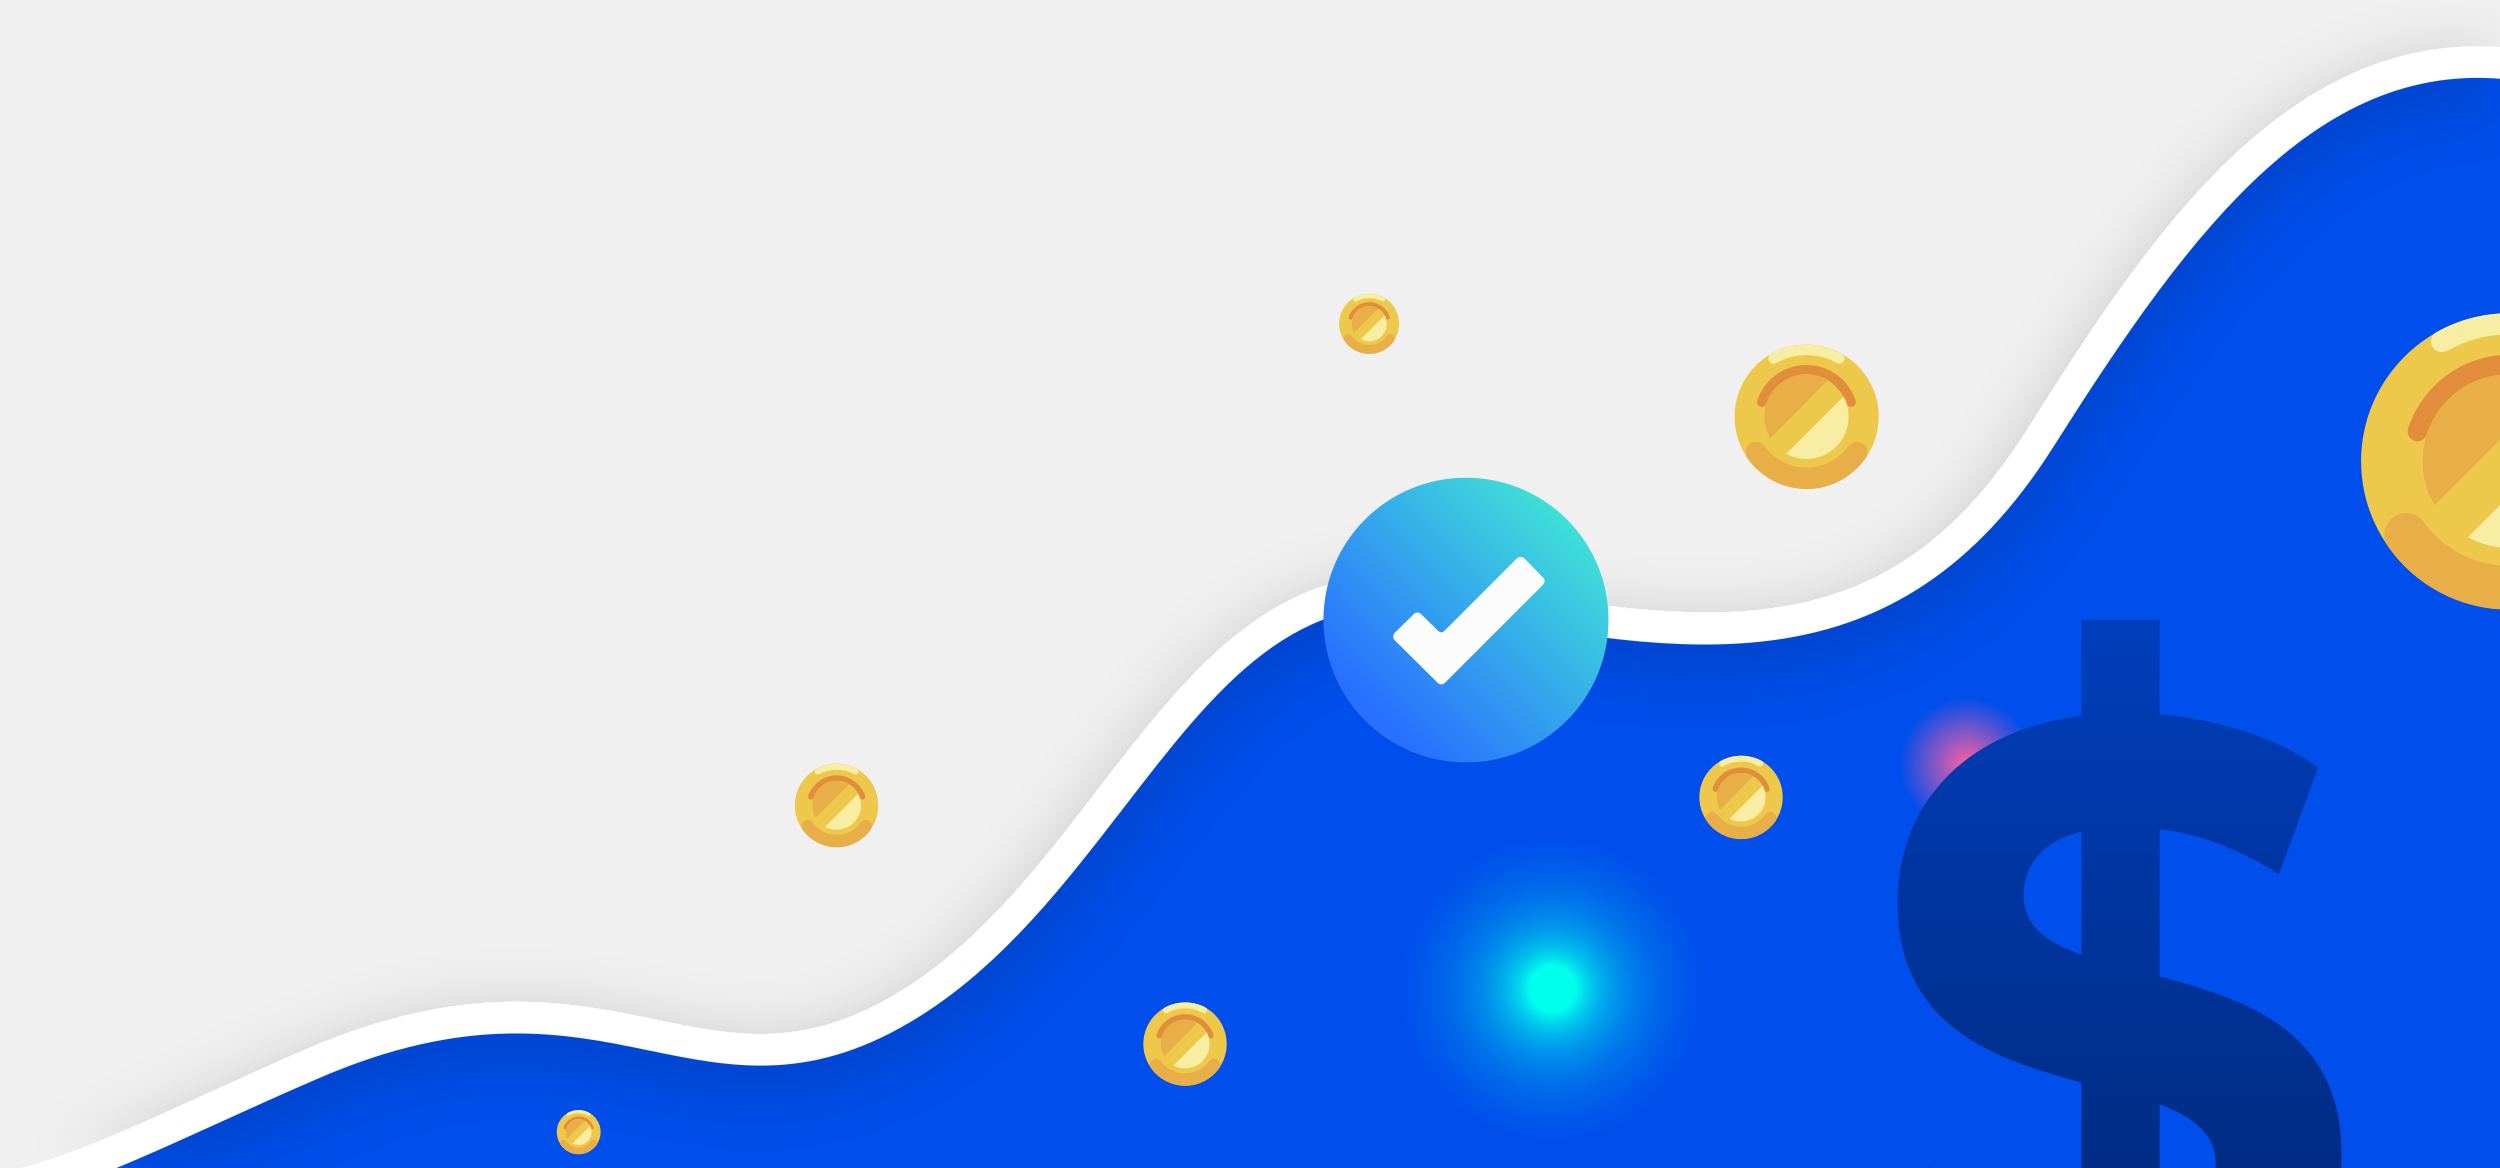
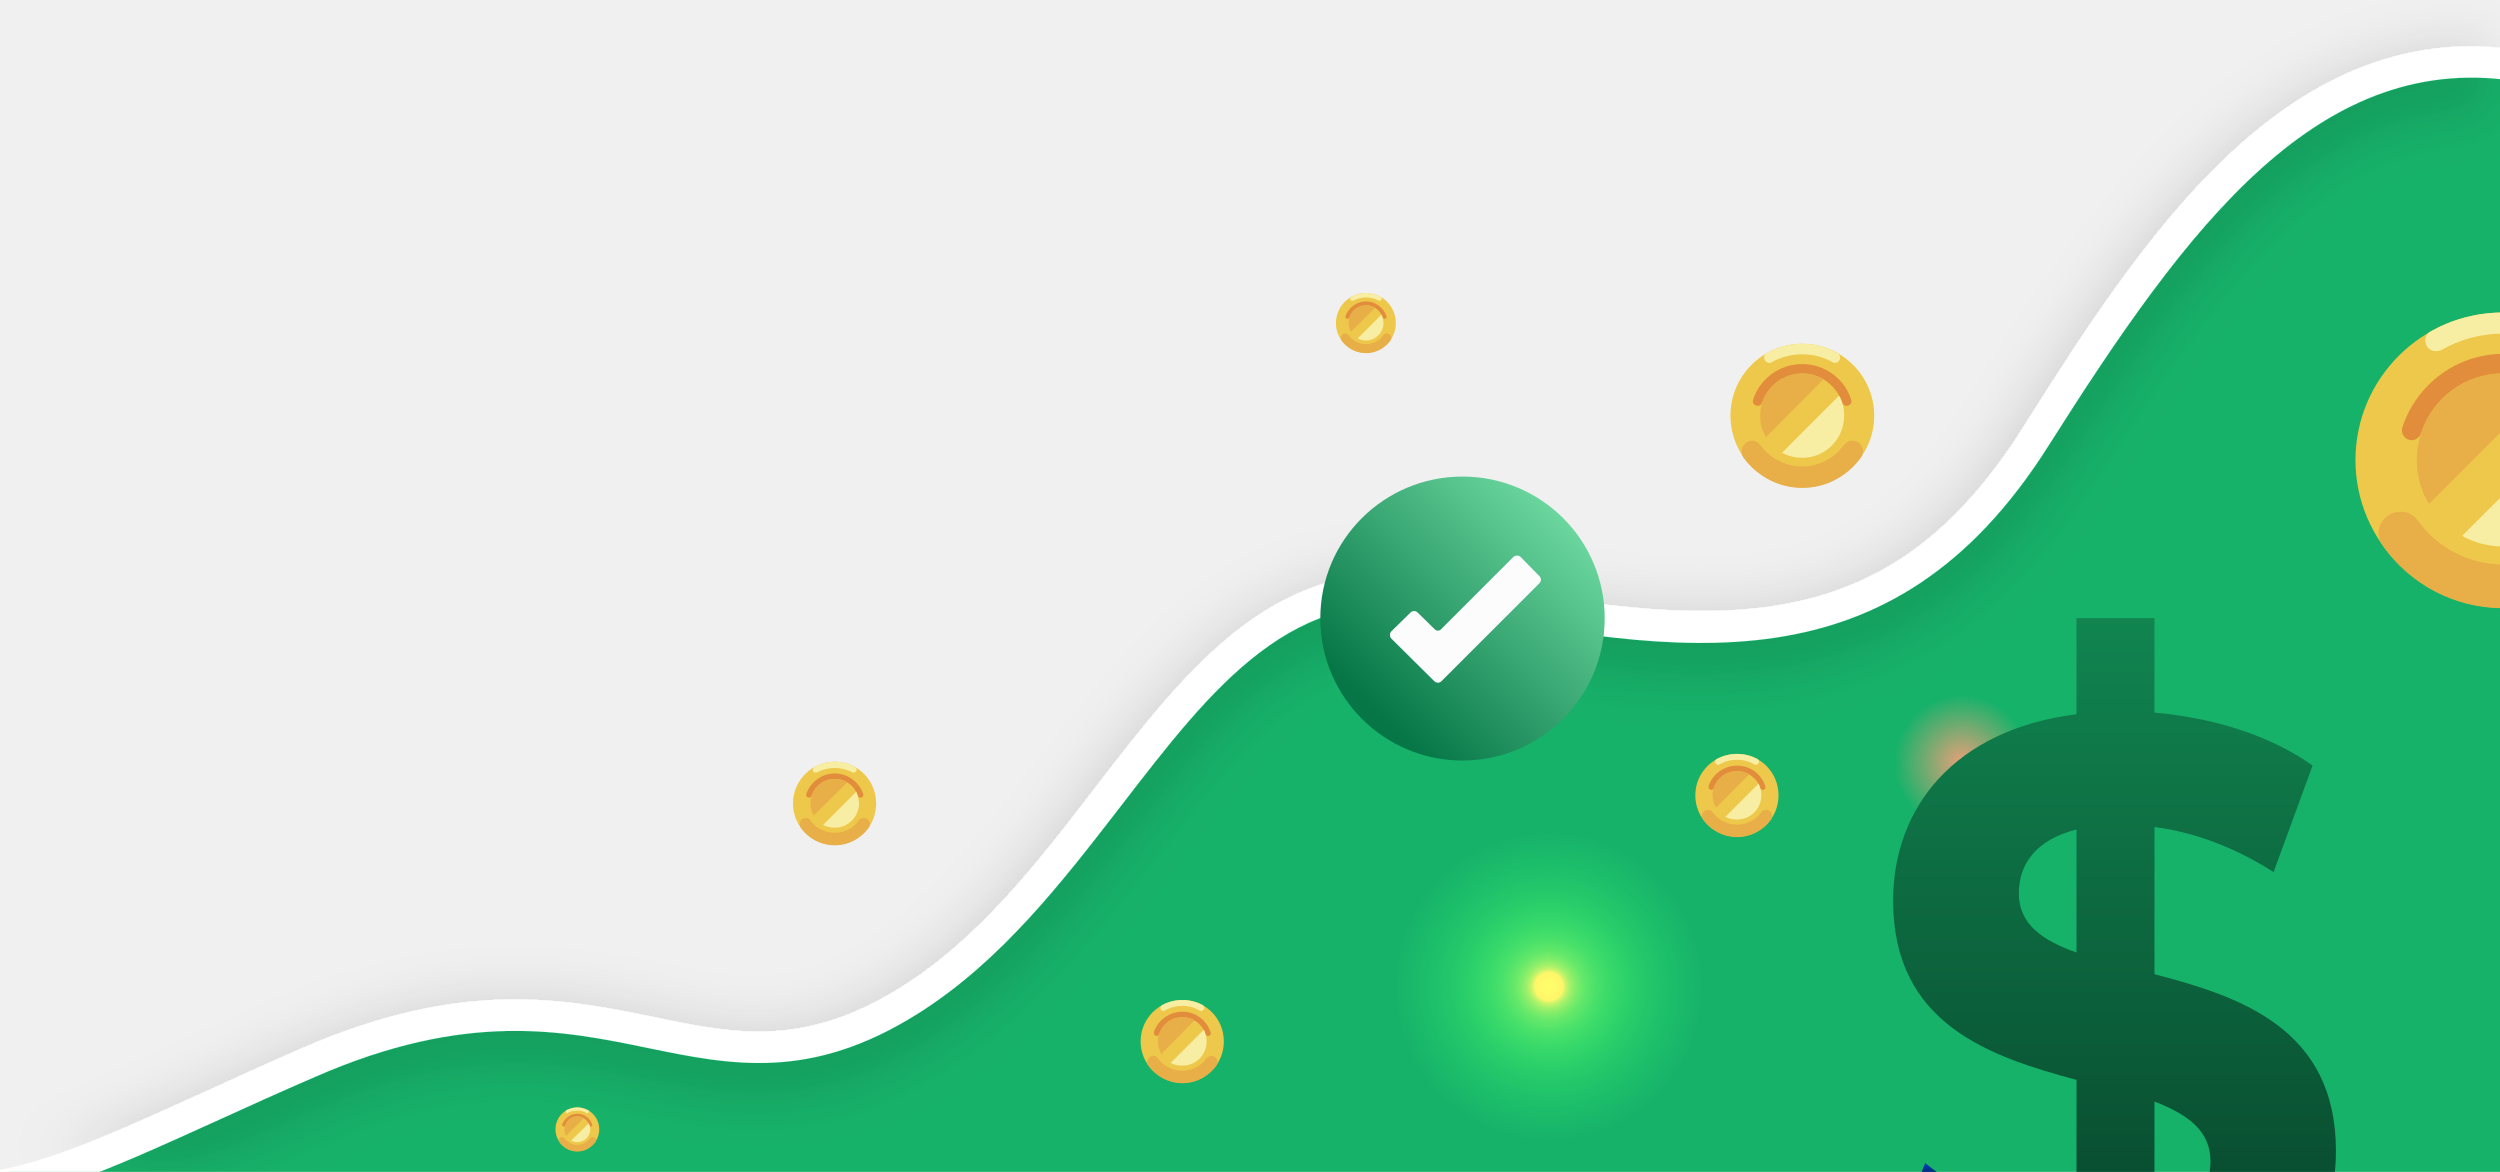
- <svg xmlns="http://www.w3.org/2000/svg" width="332" height="155" viewBox="0 0 332 155" fill="none">
-   <g clip-path="url(#clip0_1899_43619)">
-     <path d="M-83.938 208.092H326.186C331.282 208.092 335.39 203.984 335.39 198.888V7.424C305.958 2.172 287.602 29.056 270.026 56.772C250.266 87.972 224.266 83.812 190.986 77.572C157.706 71.332 148.346 113.972 120.266 131.652C92.186 149.332 80.746 122.292 40.186 139.972C-0.374 157.652 -6.614 165.972 -45.094 143.092C-66.206 130.56 -82.586 136.436 -93.09 144.34V198.888C-93.09 203.984 -88.982 208.092 -83.938 208.092Z" fill="url(#paint0_linear_1899_43619)" />
-     <g filter="url(#filter0_d_1899_43619)">
-       <path d="M-6.913 160.58C-17.209 160.58 -28.233 156.472 -45.237 146.332C-65.621 134.216 -81.377 140.248 -90.945 147.476L-93.441 144.148C-82.833 136.192 -65.517 129.484 -43.157 142.796C-10.189 162.348 -2.285 158.76 27.043 145.448C30.943 143.68 35.363 141.652 40.251 139.52C61.675 130.212 75.195 132.968 87.103 135.412C97.815 137.648 107.071 139.52 120.071 131.356C130.471 124.804 138.271 114.664 145.811 104.836C158.499 88.404 170.407 72.908 192.247 77.016C227.919 83.672 250.695 86.272 269.155 57.152C284.963 32.192 304.619 1.096 336.651 6.868L335.923 10.976C308.883 6.088 291.255 30.008 272.691 59.336C251.787 92.408 223.811 87.156 191.519 81.072C172.175 77.432 161.515 91.316 149.139 107.384C141.339 117.472 133.279 127.924 122.255 134.892C107.903 143.94 97.399 141.808 86.271 139.52C74.935 137.18 62.091 134.528 41.915 143.368C37.079 145.448 32.659 147.476 28.759 149.244C13.731 156.056 3.851 160.58 -6.913 160.58Z" fill="white" />
+ <svg xmlns="http://www.w3.org/2000/svg" width="640" height="300" viewBox="0 0 640 300" fill="none">
+   <g clip-path="url(#clip0_9715_37863)">
+     <path d="M-161.4 400.173H627.3C637.1 400.173 645 392.273 645 382.473V14.273C588.4 4.173 553.1 55.873 519.3 109.173C481.3 169.173 431.3 161.173 367.3 149.173C303.3 137.173 285.3 219.173 231.3 253.173C177.3 287.173 155.3 235.173 77.3 269.173C-0.7 303.173 -12.7 319.173 -86.7 275.173C-127.3 251.073 -158.8 262.373 -179 277.573V382.473C-179 392.273 -171.1 400.173 -161.4 400.173Z" fill="url(#paint0_linear_9715_37863)" />
+     <g filter="url(#filter0_d_9715_37863)">
+       <path d="M-13.28 308.801C-33.08 308.801 -54.28 300.901 -86.98 281.401C-126.18 258.101 -156.48 269.701 -174.88 283.601L-179.68 277.201C-159.28 261.901 -125.98 249.001 -82.98 274.601C-19.58 312.201 -4.38 305.301 52.02 279.701C59.52 276.301 68.02 272.401 77.42 268.301C118.62 250.401 144.62 255.701 167.52 260.401C188.12 264.701 205.92 268.301 230.92 252.601C250.92 240.001 265.92 220.501 280.42 201.601C304.82 170.001 327.72 140.201 369.72 148.101C438.32 160.901 482.12 165.901 517.62 109.901C548.02 61.901 585.82 2.101 647.42 13.201L646.02 21.102C594.02 11.701 560.12 57.702 524.42 114.101C484.22 177.701 430.42 167.601 368.32 155.901C331.12 148.901 310.62 175.601 286.82 206.501C271.82 225.901 256.32 246.001 235.12 259.401C207.52 276.801 187.32 272.701 165.92 268.301C144.12 263.801 119.42 258.701 80.62 275.701C71.32 279.701 62.82 283.601 55.32 287.001C26.42 300.101 7.42 308.801 -13.28 308.801Z" fill="white" />
    </g>
-     <path d="M333.415 41.602C333.345 41.602 333.276 41.602 333.207 41.602C322.391 41.602 313.551 50.39 313.551 61.258C313.551 72.074 322.391 80.914 333.207 80.914C333.276 80.879 333.345 80.862 333.415 80.862V41.602Z" fill="#EEC84A" />
-     <path d="M333.415 41.602C333.346 41.602 333.276 41.602 333.207 41.602C329.723 41.602 326.447 42.486 323.587 44.098C322.287 44.826 322.807 46.75 324.263 46.75C324.505 46.75 324.748 46.698 324.991 46.594C327.435 45.19 330.243 44.41 333.207 44.41C333.276 44.41 333.346 44.41 333.415 44.41V41.602Z" fill="#F7EEA3" />
-     <path d="M333.418 47.117C333.349 47.117 333.279 47.117 333.21 47.117C326.97 47.117 321.666 51.225 319.794 56.893C319.534 57.725 320.158 58.609 321.042 58.609C321.614 58.609 322.082 58.193 322.29 57.673C323.798 53.045 328.114 49.717 333.21 49.717C333.279 49.717 333.349 49.717 333.418 49.717V47.117Z" fill="#E28D3B" />
-     <path d="M333.417 75.145C333.348 75.145 333.278 75.145 333.209 75.145C328.529 75.145 324.421 72.857 321.873 69.321C321.353 68.541 320.469 68.125 319.533 68.125C317.193 68.125 315.789 70.777 317.193 72.649C320.729 77.693 326.605 80.969 333.209 80.969C333.278 80.969 333.348 80.969 333.417 80.969V75.145Z" fill="#E8AE47" />
-     <path d="M333.415 49.711C333.346 49.711 333.276 49.711 333.207 49.711C326.863 49.711 321.715 54.859 321.715 61.255C321.715 63.387 322.287 65.363 323.327 67.079L333.415 56.991V49.711Z" fill="#E8AE47" />
-     <path d="M333.418 65.68L327.75 71.348C329.362 72.232 331.234 72.752 333.21 72.752C333.279 72.752 333.349 72.752 333.418 72.752V65.68Z" fill="#F7EEA3" />
-     <path d="M249.488 55.33C249.488 60.634 245.172 64.898 239.92 64.898C234.616 64.898 230.352 60.634 230.352 55.33C230.352 50.078 234.616 45.762 239.92 45.762C245.172 45.762 249.488 50.078 249.488 55.33Z" fill="#EEC84A" />
-     <path d="M235.551 48.31C235.655 48.31 235.759 48.275 235.863 48.206C237.059 47.53 238.463 47.166 239.919 47.166C241.375 47.166 242.727 47.53 243.923 48.206C244.027 48.275 244.131 48.31 244.235 48.31C244.963 48.31 245.223 47.374 244.599 47.01C243.195 46.23 241.583 45.762 239.919 45.762C238.203 45.762 236.591 46.23 235.187 47.01C234.563 47.374 234.823 48.31 235.551 48.31Z" fill="#F7EEA3" />
-     <path d="M239.921 49.717C242.365 49.717 244.497 51.381 245.225 53.617C245.329 53.877 245.537 54.033 245.849 54.033C246.265 54.033 246.577 53.617 246.421 53.201C245.537 50.445 242.937 48.469 239.921 48.469C236.853 48.469 234.253 50.445 233.369 53.201C233.213 53.617 233.525 54.033 233.993 54.033C234.253 54.033 234.461 53.877 234.565 53.617C235.293 51.381 237.425 49.717 239.921 49.717Z" fill="#E28D3B" />
-     <path d="M246.574 58.656C246.106 58.656 245.69 58.916 245.43 59.28C244.182 60.996 242.154 62.088 239.918 62.088C237.63 62.088 235.602 60.996 234.354 59.28C234.094 58.916 233.678 58.656 233.262 58.656C232.118 58.656 231.442 59.956 232.066 60.892C233.834 63.336 236.694 64.948 239.918 64.948C243.142 64.948 245.95 63.336 247.718 60.892C248.394 59.956 247.718 58.656 246.574 58.656Z" fill="#E8AE47" />
-     <path d="M242.733 50.499C241.901 50.031 240.965 49.719 239.925 49.719C236.805 49.719 234.309 52.267 234.309 55.335C234.309 56.375 234.569 57.363 235.089 58.195L242.733 50.499Z" fill="#E8AE47" />
-     <path d="M237.219 60.272C237.999 60.688 238.935 60.948 239.923 60.948C242.991 60.948 245.487 58.452 245.487 55.332C245.487 54.344 245.279 53.46 244.811 52.68L237.219 60.272Z" fill="#F7EEA3" />
-     <path d="M116.627 106.966C116.627 110.034 114.183 112.478 111.115 112.478C108.047 112.478 105.551 110.034 105.551 106.966C105.551 103.898 108.047 101.402 111.115 101.402C114.183 101.402 116.627 103.898 116.627 106.966Z" fill="#EEC84A" />
-     <path d="M108.566 102.858C108.635 102.858 108.705 102.841 108.774 102.806C109.45 102.442 110.282 102.234 111.114 102.234C111.946 102.234 112.726 102.442 113.454 102.806C113.489 102.841 113.541 102.858 113.61 102.858C114.026 102.858 114.182 102.338 113.818 102.13C113.038 101.662 112.102 101.402 111.114 101.402C110.126 101.402 109.19 101.662 108.41 102.13C108.046 102.338 108.15 102.858 108.566 102.858Z" fill="#F7EEA3" />
-     <path d="M111.118 103.689C112.574 103.689 113.77 104.625 114.186 105.925C114.238 106.081 114.394 106.185 114.55 106.185C114.81 106.185 114.966 105.977 114.914 105.717C114.394 104.157 112.886 102.961 111.118 102.961C109.35 102.961 107.842 104.157 107.322 105.717C107.27 105.977 107.426 106.185 107.686 106.185C107.842 106.185 107.998 106.081 108.05 105.925C108.466 104.625 109.662 103.689 111.118 103.689Z" fill="#E28D3B" />
-     <path d="M114.965 108.891C114.705 108.891 114.445 108.995 114.289 109.255C113.613 110.243 112.417 110.867 111.117 110.867C109.817 110.867 108.621 110.243 107.893 109.255C107.789 108.995 107.529 108.891 107.269 108.891C106.593 108.891 106.229 109.619 106.593 110.191C107.581 111.595 109.245 112.531 111.117 112.531C112.989 112.531 114.601 111.595 115.641 110.191C116.005 109.619 115.641 108.891 114.965 108.891Z" fill="#E8AE47" />
-     <path d="M112.779 104.163C112.259 103.903 111.687 103.695 111.115 103.695C109.295 103.695 107.891 105.151 107.891 106.971C107.891 107.543 108.047 108.115 108.307 108.583L112.779 104.163Z" fill="#E8AE47" />
-     <path d="M109.555 109.826C110.023 110.034 110.543 110.19 111.115 110.19C112.883 110.19 114.339 108.734 114.339 106.966C114.339 106.394 114.183 105.874 113.975 105.406L109.555 109.826Z" fill="#F7EEA3" />
-     <path d="M236.748 105.875C236.748 108.943 234.304 111.387 231.236 111.387C228.168 111.387 225.672 108.943 225.672 105.875C225.672 102.807 228.168 100.363 231.236 100.363C234.304 100.363 236.748 102.807 236.748 105.875Z" fill="#EEC84A" />
-     <path d="M228.687 101.819C228.756 101.819 228.826 101.802 228.895 101.767C229.571 101.351 230.403 101.143 231.235 101.143C232.067 101.143 232.847 101.351 233.523 101.767C233.592 101.802 233.662 101.819 233.731 101.819C234.147 101.819 234.303 101.247 233.939 101.039C233.159 100.623 232.223 100.363 231.235 100.363C230.247 100.363 229.311 100.623 228.531 101.039C228.167 101.247 228.271 101.819 228.687 101.819Z" fill="#F7EEA3" />
-     <path d="M231.236 102.654C232.64 102.654 233.888 103.59 234.304 104.89C234.356 105.046 234.512 105.15 234.668 105.15C234.928 105.15 235.084 104.89 234.98 104.63C234.46 103.07 233.004 101.926 231.236 101.926C229.468 101.926 227.96 103.07 227.44 104.63C227.388 104.89 227.544 105.15 227.804 105.15C227.96 105.15 228.116 105.046 228.168 104.89C228.584 103.59 229.78 102.654 231.236 102.654Z" fill="#E28D3B" />
-     <path d="M235.085 107.801C234.825 107.801 234.565 107.957 234.409 108.165C233.733 109.153 232.537 109.777 231.237 109.777C229.885 109.777 228.741 109.153 228.013 108.165C227.857 107.957 227.649 107.801 227.389 107.801C226.713 107.801 226.297 108.581 226.713 109.101C227.701 110.505 229.365 111.441 231.237 111.441C233.109 111.441 234.721 110.505 235.761 109.101C236.125 108.581 235.761 107.801 235.085 107.801Z" fill="#E8AE47" />
-     <path d="M232.845 103.064C232.377 102.804 231.805 102.648 231.233 102.648C229.413 102.648 227.957 104.104 227.957 105.872C227.957 106.496 228.165 107.016 228.425 107.536L232.845 103.064Z" fill="#E8AE47" />
-     <path d="M229.676 108.733C230.144 108.992 230.664 109.096 231.236 109.096C233.004 109.096 234.46 107.692 234.46 105.872C234.46 105.3 234.304 104.78 234.096 104.312L229.676 108.733Z" fill="#F7EEA3" />
-     <path d="M162.908 138.637C162.908 141.705 160.464 144.149 157.396 144.149C154.328 144.149 151.832 141.705 151.832 138.637C151.832 135.569 154.328 133.125 157.396 133.125C160.464 133.125 162.908 135.569 162.908 138.637Z" fill="#EEC84A" />
-     <path d="M154.847 134.581C154.917 134.581 154.986 134.564 155.055 134.529C155.731 134.113 156.563 133.905 157.395 133.905C158.227 133.905 159.007 134.113 159.683 134.529C159.753 134.564 159.822 134.581 159.891 134.581C160.307 134.581 160.463 134.009 160.099 133.801C159.319 133.385 158.383 133.125 157.395 133.125C156.407 133.125 155.471 133.385 154.691 133.801C154.327 134.009 154.431 134.581 154.847 134.581Z" fill="#F7EEA3" />
-     <path d="M157.396 135.412C158.8 135.412 160.048 136.348 160.464 137.648C160.516 137.804 160.672 137.908 160.828 137.908C161.088 137.908 161.244 137.648 161.14 137.388C160.62 135.828 159.164 134.684 157.396 134.684C155.628 134.684 154.12 135.828 153.6 137.388C153.548 137.648 153.704 137.908 153.964 137.908C154.12 137.908 154.276 137.804 154.328 137.648C154.744 136.348 155.94 135.412 157.396 135.412Z" fill="#E28D3B" />
-     <path d="M161.245 140.562C160.985 140.562 160.725 140.719 160.569 140.927C159.893 141.915 158.697 142.539 157.397 142.539C156.045 142.539 154.901 141.915 154.173 140.927C154.017 140.719 153.809 140.562 153.549 140.562C152.873 140.562 152.457 141.342 152.873 141.862C153.861 143.266 155.525 144.202 157.397 144.202C159.269 144.202 160.881 143.266 161.921 141.862C162.285 141.342 161.921 140.562 161.245 140.562Z" fill="#E8AE47" />
-     <path d="M159.009 135.826C158.541 135.566 157.969 135.41 157.397 135.41C155.577 135.41 154.121 136.866 154.121 138.634C154.121 139.258 154.329 139.778 154.589 140.298L159.009 135.826Z" fill="#E8AE47" />
-     <path d="M155.836 141.498C156.304 141.758 156.824 141.862 157.396 141.862C159.164 141.862 160.62 140.458 160.62 138.638C160.62 138.066 160.464 137.546 160.256 137.078L155.836 141.498Z" fill="#F7EEA3" />
-     <path d="M79.761 150.334C79.761 151.946 78.462 153.246 76.85 153.246C75.237 153.246 73.938 151.946 73.938 150.334C73.938 148.722 75.237 147.422 76.85 147.422C78.462 147.422 79.761 148.722 79.761 150.334Z" fill="#EEC84A" />
-     <path d="M75.496 148.202C75.53 148.202 75.565 148.185 75.6 148.15C75.963 147.942 76.379 147.838 76.847 147.838C77.263 147.838 77.68 147.942 78.043 148.15C78.078 148.185 78.113 148.202 78.147 148.202C78.407 148.202 78.46 147.89 78.251 147.786C77.835 147.578 77.368 147.422 76.847 147.422C76.328 147.422 75.808 147.578 75.391 147.786C75.236 147.89 75.287 148.202 75.496 148.202Z" fill="#F7EEA3" />
-     <path d="M76.848 148.622C77.576 148.622 78.252 149.142 78.46 149.818C78.512 149.922 78.564 149.974 78.668 149.974C78.772 149.974 78.876 149.818 78.824 149.714C78.564 148.882 77.784 148.258 76.848 148.258C75.912 148.258 75.132 148.882 74.82 149.714C74.82 149.818 74.872 149.974 75.028 149.974C75.132 149.974 75.184 149.922 75.236 149.818C75.444 149.142 76.068 148.622 76.848 148.622Z" fill="#E28D3B" />
-     <path d="M78.878 151.375C78.722 151.375 78.618 151.427 78.514 151.531C78.15 152.051 77.526 152.415 76.85 152.415C76.122 152.415 75.55 152.051 75.134 151.531C75.082 151.427 74.926 151.375 74.822 151.375C74.458 151.375 74.25 151.739 74.458 152.051C74.978 152.779 75.862 153.299 76.85 153.299C77.838 153.299 78.67 152.779 79.242 152.051C79.45 151.739 79.242 151.375 78.878 151.375Z" fill="#E8AE47" />
-     <path d="M77.681 148.881C77.438 148.708 77.161 148.621 76.849 148.621C75.913 148.621 75.133 149.401 75.133 150.337C75.133 150.684 75.202 150.978 75.341 151.221L77.681 148.881Z" fill="#E8AE47" />
-     <path d="M76.016 151.843C76.258 151.981 76.536 152.051 76.848 152.051C77.784 152.051 78.564 151.271 78.564 150.335C78.564 150.057 78.494 149.797 78.356 149.555L76.016 151.843Z" fill="#F7EEA3" />
-     <path d="M226.713 131.302C226.713 142.69 217.509 151.894 206.173 151.894C194.837 151.894 185.633 142.69 185.633 131.302C185.633 119.966 194.837 110.762 206.173 110.762C217.509 110.762 226.713 119.966 226.713 131.302Z" fill="url(#paint1_radial_1899_43619)" style="mix-blend-mode:color-dodge" />
-     <path d="M270.135 101.534C270.135 106.509 266.115 110.529 261.163 110.529C256.212 110.529 252.191 106.509 252.191 101.534C252.191 96.583 256.212 92.562 261.163 92.562C266.115 92.562 270.135 96.583 270.135 101.534Z" fill="url(#paint2_radial_1899_43619)" style="mix-blend-mode:exclusion" />
-     <path fill-rule="evenodd" clip-rule="evenodd" d="M252.004 119.891C252.004 107.648 260.008 97.159 276.417 95.076V82.285H286.796V94.857C294.58 95.551 302.145 97.854 307.846 101.91L302.657 116.09C297.358 112.728 291.985 110.755 286.796 110.097V129.685C298.308 132.682 310.953 136.958 310.953 153.221C310.953 154.269 310.892 155.317 310.77 156.364H294.068C294.19 155.804 294.251 155.207 294.251 154.573C294.251 150.553 291.254 148.361 286.796 146.643V156.364H276.417V143.756C264.905 140.649 252.004 136.373 252.004 119.891ZM268.742 118.941C268.742 122.998 271.848 125.19 276.417 126.798V110.426C270.898 111.814 268.742 115.14 268.742 118.941Z" fill="url(#paint3_linear_1899_43619)" />
-     <path d="M255.66 156.363H258.328C257.597 155.876 256.915 155.364 256.281 154.828L255.66 156.363Z" fill="url(#paint4_linear_1899_43619)" />
-     <path d="M213.61 82.321C213.61 92.773 205.134 101.249 194.682 101.249C184.23 101.249 175.754 92.773 175.754 82.321C175.754 71.869 184.23 63.445 194.682 63.445C205.134 63.445 213.61 71.869 213.61 82.321Z" fill="url(#paint5_linear_1899_43619)" />
-     <path d="M190.938 90.692L185.218 85.024C184.958 84.764 184.958 84.296 185.218 84.036L187.766 81.54C188.026 81.28 188.442 81.28 188.702 81.54L190.938 83.724C191.198 84.036 191.614 84.036 191.874 83.724L201.442 74.156C201.754 73.896 202.17 73.896 202.43 74.156L204.926 76.704C205.186 76.964 205.186 77.38 204.926 77.64L191.874 90.692C191.614 90.952 191.198 90.952 190.938 90.692Z" fill="#FCFCFD" />
-     <path d="M185.803 43.004C185.803 45.212 184.044 46.971 181.836 46.971C179.628 46.971 177.832 45.212 177.832 43.004C177.832 40.796 179.628 39 181.836 39C184.044 39 185.803 40.796 185.803 43.004Z" fill="#EEC84A" />
-     <path d="M179.999 40.048C180.049 40.048 180.099 40.035 180.149 40.01C180.635 39.748 181.234 39.599 181.833 39.599C182.431 39.599 182.993 39.748 183.516 40.01C183.541 40.035 183.579 40.048 183.629 40.048C183.928 40.048 184.04 39.674 183.778 39.524C183.217 39.187 182.544 39 181.833 39C181.122 39 180.448 39.187 179.887 39.524C179.625 39.674 179.7 40.048 179.999 40.048Z" fill="#F7EEA3" />
-     <path d="M181.837 40.645C182.884 40.645 183.745 41.319 184.044 42.254C184.082 42.366 184.194 42.441 184.306 42.441C184.493 42.441 184.606 42.291 184.568 42.104C184.194 40.982 183.109 40.121 181.837 40.121C180.564 40.121 179.479 40.982 179.105 42.104C179.067 42.291 179.18 42.441 179.367 42.441C179.479 42.441 179.591 42.366 179.629 42.254C179.928 41.319 180.789 40.645 181.837 40.645Z" fill="#E28D3B" />
-     <path d="M184.605 44.387C184.418 44.387 184.231 44.462 184.118 44.649C183.632 45.36 182.771 45.809 181.836 45.809C180.9 45.809 180.039 45.36 179.516 44.649C179.441 44.462 179.254 44.387 179.067 44.387C178.58 44.387 178.318 44.911 178.58 45.322C179.291 46.333 180.489 47.006 181.836 47.006C183.183 47.006 184.343 46.333 185.091 45.322C185.353 44.911 185.091 44.387 184.605 44.387Z" fill="#E8AE47" />
-     <path d="M183.037 40.985C182.663 40.798 182.251 40.648 181.84 40.648C180.53 40.648 179.52 41.696 179.52 43.006C179.52 43.418 179.632 43.829 179.819 44.166L183.037 40.985Z" fill="#E8AE47" />
-     <path d="M180.711 45.064C181.048 45.213 181.422 45.325 181.834 45.325C183.106 45.325 184.154 44.278 184.154 43.005C184.154 42.594 184.041 42.22 183.892 41.883L180.711 45.064Z" fill="#F7EEA3" />
+     <path d="M641.2 80C641.067 80 640.933 80 640.8 80C620 80 603 96.9 603 117.8C603 138.6 620 155.6 640.8 155.6C640.933 155.533 641.067 155.5 641.2 155.5V80Z" fill="#EEC84A" />
+     <path d="M641.2 80C641.067 80 640.933 80 640.8 80C634.1 80 627.8 81.7 622.3 84.8C619.8 86.2 620.8 89.9 623.6 89.9C624.067 89.9 624.533 89.8 625 89.6C629.7 86.9 635.1 85.4 640.8 85.4C640.933 85.4 641.067 85.4 641.2 85.4V80Z" fill="#F7EEA3" />
+     <path d="M641.2 90.6C641.067 90.6 640.933 90.6 640.8 90.6C628.8 90.6 618.6 98.5 615 109.4C614.5 111 615.7 112.7 617.4 112.7C618.5 112.7 619.4 111.9 619.8 110.9C622.7 102 631 95.6 640.8 95.6C640.933 95.6 641.067 95.6 641.2 95.6V90.6Z" fill="#E28D3B" />
+     <path d="M641.2 144.5C641.067 144.5 640.933 144.5 640.8 144.5C631.8 144.5 623.9 140.1 619 133.3C618 131.8 616.3 131 614.5 131C610 131 607.3 136.1 610 139.7C616.8 149.4 628.1 155.7 640.8 155.7C640.933 155.7 641.067 155.7 641.2 155.7V144.5Z" fill="#E8AE47" />
+     <path d="M641.2 95.6C641.067 95.6 640.933 95.6 640.8 95.6C628.6 95.6 618.7 105.5 618.7 117.8C618.7 121.9 619.8 125.7 621.8 129L641.2 109.6V95.6Z" fill="#E8AE47" />
+     <path d="M641.2 126.3L630.3 137.2C633.4 138.9 637 139.9 640.8 139.9C640.933 139.9 641.067 139.9 641.2 139.9V126.3Z" fill="#F7EEA3" />
+     <path d="M479.8 106.4C479.8 116.6 471.5 124.8 461.4 124.8C451.2 124.8 443 116.6 443 106.4C443 96.3 451.2 88 461.4 88C471.5 88 479.8 96.3 479.8 106.4Z" fill="#EEC84A" />
+     <path d="M453.001 92.9C453.201 92.9 453.401 92.833 453.601 92.7C455.901 91.4 458.601 90.7 461.401 90.7C464.201 90.7 466.801 91.4 469.101 92.7C469.301 92.833 469.501 92.9 469.701 92.9C471.101 92.9 471.601 91.1 470.401 90.4C467.701 88.9 464.601 88 461.401 88C458.101 88 455.001 88.9 452.301 90.4C451.101 91.1 451.601 92.9 453.001 92.9Z" fill="#F7EEA3" />
+     <path d="M461.401 95.599C466.101 95.599 470.201 98.799 471.601 103.099C471.801 103.599 472.201 103.899 472.801 103.899C473.601 103.899 474.201 103.099 473.901 102.299C472.201 96.999 467.201 93.199 461.401 93.199C455.501 93.199 450.501 96.999 448.801 102.299C448.501 103.099 449.101 103.899 450.001 103.899C450.501 103.899 450.901 103.599 451.101 103.099C452.501 98.799 456.601 95.599 461.401 95.599Z" fill="#E28D3B" />
+     <path d="M474.201 112.801C473.301 112.801 472.501 113.301 472.001 114.001C469.601 117.301 465.701 119.401 461.401 119.401C457.001 119.401 453.101 117.301 450.701 114.001C450.201 113.301 449.401 112.801 448.601 112.801C446.401 112.801 445.101 115.301 446.301 117.101C449.701 121.801 455.201 124.901 461.401 124.901C467.601 124.901 473.001 121.801 476.401 117.101C477.701 115.301 476.401 112.801 474.201 112.801Z" fill="#E8AE47" />
+     <path d="M466.802 97.102C465.202 96.202 463.402 95.602 461.402 95.602C455.402 95.602 450.602 100.502 450.602 106.402C450.602 108.402 451.102 110.302 452.102 111.902L466.802 97.102Z" fill="#E8AE47" />
+     <path d="M456.199 115.901C457.699 116.701 459.499 117.201 461.399 117.201C467.299 117.201 472.099 112.401 472.099 106.401C472.099 104.501 471.699 102.801 470.799 101.301L456.199 115.901Z" fill="#F7EEA3" />
+     <path d="M224.3 205.7C224.3 211.6 219.6 216.3 213.7 216.3C207.8 216.3 203 211.6 203 205.7C203 199.8 207.8 195 213.7 195C219.6 195 224.3 199.8 224.3 205.7Z" fill="#EEC84A" />
+     <path d="M208.8 197.8C208.933 197.8 209.067 197.767 209.2 197.7C210.5 197 212.1 196.6 213.7 196.6C215.3 196.6 216.8 197 218.2 197.7C218.267 197.767 218.367 197.8 218.5 197.8C219.3 197.8 219.6 196.8 218.9 196.4C217.4 195.5 215.6 195 213.7 195C211.8 195 210 195.5 208.5 196.4C207.8 196.8 208 197.8 208.8 197.8Z" fill="#F7EEA3" />
+     <path d="M213.7 199.4C216.5 199.4 218.8 201.2 219.6 203.7C219.7 204 220 204.2 220.3 204.2C220.8 204.2 221.1 203.8 221 203.3C220 200.3 217.1 198 213.7 198C210.3 198 207.4 200.3 206.4 203.3C206.3 203.8 206.6 204.2 207.1 204.2C207.4 204.2 207.7 204 207.8 203.7C208.6 201.2 210.9 199.4 213.7 199.4Z" fill="#E28D3B" />
+     <path d="M221.1 209.4C220.6 209.4 220.1 209.6 219.8 210.1C218.5 212 216.2 213.2 213.7 213.2C211.2 213.2 208.9 212 207.5 210.1C207.3 209.6 206.8 209.4 206.3 209.4C205 209.4 204.3 210.8 205 211.9C206.9 214.6 210.1 216.4 213.7 216.4C217.3 216.4 220.4 214.6 222.4 211.9C223.1 210.8 222.4 209.4 221.1 209.4Z" fill="#E8AE47" />
+     <path d="M216.9 200.3C215.9 199.8 214.8 199.4 213.7 199.4C210.2 199.4 207.5 202.2 207.5 205.7C207.5 206.8 207.8 207.9 208.3 208.8L216.9 200.3Z" fill="#E8AE47" />
+     <path d="M210.7 211.2C211.6 211.6 212.6 211.9 213.7 211.9C217.1 211.9 219.9 209.1 219.9 205.7C219.9 204.6 219.6 203.6 219.2 202.7L210.7 211.2Z" fill="#F7EEA3" />
+     <path d="M455.3 203.6C455.3 209.5 450.6 214.2 444.7 214.2C438.8 214.2 434 209.5 434 203.6C434 197.7 438.8 193 444.7 193C450.6 193 455.3 197.7 455.3 203.6Z" fill="#EEC84A" />
+     <path d="M439.8 195.8C439.933 195.8 440.067 195.767 440.2 195.7C441.5 194.9 443.1 194.5 444.7 194.5C446.3 194.5 447.8 194.9 449.1 195.7C449.233 195.767 449.367 195.8 449.5 195.8C450.3 195.8 450.6 194.7 449.9 194.3C448.4 193.5 446.6 193 444.7 193C442.8 193 441 193.5 439.5 194.3C438.8 194.7 439 195.8 439.8 195.8Z" fill="#F7EEA3" />
+     <path d="M444.7 197.4C447.4 197.4 449.8 199.2 450.6 201.7C450.7 202 451 202.2 451.3 202.2C451.8 202.2 452.1 201.7 451.9 201.2C450.9 198.2 448.1 196 444.7 196C441.3 196 438.4 198.2 437.4 201.2C437.3 201.7 437.6 202.2 438.1 202.2C438.4 202.2 438.7 202 438.8 201.7C439.6 199.2 441.9 197.4 444.7 197.4Z" fill="#E28D3B" />
+     <path d="M452.1 207.3C451.6 207.3 451.1 207.6 450.8 208C449.5 209.9 447.2 211.1 444.7 211.1C442.1 211.1 439.9 209.9 438.5 208C438.2 207.6 437.8 207.3 437.3 207.3C436 207.3 435.2 208.8 436 209.8C437.9 212.5 441.1 214.3 444.7 214.3C448.3 214.3 451.4 212.5 453.4 209.8C454.1 208.8 453.4 207.3 452.1 207.3Z" fill="#E8AE47" />
+     <path d="M447.8 198.2C446.9 197.7 445.8 197.4 444.7 197.4C441.2 197.4 438.4 200.2 438.4 203.6C438.4 204.8 438.8 205.8 439.3 206.8L447.8 198.2Z" fill="#E8AE47" />
+     <path d="M441.7 209.1C442.6 209.6 443.6 209.8 444.7 209.8C448.1 209.8 450.9 207.1 450.9 203.6C450.9 202.5 450.6 201.5 450.2 200.6L441.7 209.1Z" fill="#F7EEA3" />
+     <path d="M313.3 266.6C313.3 272.5 308.6 277.2 302.7 277.2C296.8 277.2 292 272.5 292 266.6C292 260.7 296.8 256 302.7 256C308.6 256 313.3 260.7 313.3 266.6Z" fill="#EEC84A" />
+     <path d="M297.8 258.8C297.933 258.8 298.067 258.767 298.2 258.7C299.5 257.9 301.1 257.5 302.7 257.5C304.3 257.5 305.8 257.9 307.1 258.7C307.233 258.767 307.367 258.8 307.5 258.8C308.3 258.8 308.6 257.7 307.9 257.3C306.4 256.5 304.6 256 302.7 256C300.8 256 299 256.5 297.5 257.3C296.8 257.7 297 258.8 297.8 258.8Z" fill="#F7EEA3" />
+     <path d="M302.7 260.4C305.4 260.4 307.8 262.2 308.6 264.7C308.7 265 309 265.2 309.3 265.2C309.8 265.2 310.1 264.7 309.9 264.2C308.9 261.2 306.1 259 302.7 259C299.3 259 296.4 261.2 295.4 264.2C295.3 264.7 295.6 265.2 296.1 265.2C296.4 265.2 296.7 265 296.8 264.7C297.6 262.2 299.9 260.4 302.7 260.4Z" fill="#E28D3B" />
+     <path d="M310.1 270.3C309.6 270.3 309.1 270.6 308.8 271C307.5 272.9 305.2 274.1 302.7 274.1C300.1 274.1 297.9 272.9 296.5 271C296.2 270.6 295.8 270.3 295.3 270.3C294 270.3 293.2 271.8 294 272.8C295.9 275.5 299.1 277.3 302.7 277.3C306.3 277.3 309.4 275.5 311.4 272.8C312.1 271.8 311.4 270.3 310.1 270.3Z" fill="#E8AE47" />
+     <path d="M305.8 261.2C304.9 260.7 303.8 260.4 302.7 260.4C299.2 260.4 296.4 263.2 296.4 266.6C296.4 267.8 296.8 268.8 297.3 269.8L305.8 261.2Z" fill="#E8AE47" />
+     <path d="M299.7 272.1C300.6 272.6 301.6 272.8 302.7 272.8C306.1 272.8 308.9 270.1 308.9 266.6C308.9 265.5 308.6 264.5 308.2 263.6L299.7 272.1Z" fill="#F7EEA3" />
+     <path d="M153.403 289.1C153.403 292.2 150.903 294.7 147.803 294.7C144.703 294.7 142.203 292.2 142.203 289.1C142.203 286 144.703 283.5 147.803 283.5C150.903 283.5 153.403 286 153.403 289.1Z" fill="#EEC84A" />
+     <path d="M145.203 285C145.27 285 145.336 284.967 145.403 284.9C146.103 284.5 146.903 284.3 147.803 284.3C148.603 284.3 149.403 284.5 150.103 284.9C150.17 284.967 150.236 285 150.303 285C150.803 285 150.903 284.4 150.503 284.2C149.703 283.8 148.803 283.5 147.803 283.5C146.803 283.5 145.803 283.8 145.003 284.2C144.703 284.4 144.803 285 145.203 285Z" fill="#F7EEA3" />
+     <path d="M147.803 285.8C149.203 285.8 150.503 286.8 150.903 288.1C151.003 288.3 151.103 288.4 151.303 288.4C151.503 288.4 151.703 288.1 151.603 287.9C151.103 286.3 149.603 285.1 147.803 285.1C146.003 285.1 144.503 286.3 143.903 287.9C143.903 288.1 144.003 288.4 144.303 288.4C144.503 288.4 144.603 288.3 144.703 288.1C145.103 286.8 146.303 285.8 147.803 285.8Z" fill="#E28D3B" />
+     <path d="M151.703 291.1C151.403 291.1 151.203 291.2 151.003 291.4C150.303 292.4 149.103 293.1 147.803 293.1C146.403 293.1 145.303 292.4 144.503 291.4C144.403 291.2 144.103 291.1 143.903 291.1C143.203 291.1 142.803 291.8 143.203 292.4C144.203 293.8 145.903 294.8 147.803 294.8C149.703 294.8 151.303 293.8 152.403 292.4C152.803 291.8 152.403 291.1 151.703 291.1Z" fill="#E8AE47" />
+     <path d="M149.403 286.3C148.937 285.967 148.403 285.8 147.803 285.8C146.003 285.8 144.503 287.3 144.503 289.1C144.503 289.767 144.637 290.333 144.903 290.8L149.403 286.3Z" fill="#E8AE47" />
+     <path d="M146.203 292C146.67 292.267 147.203 292.4 147.803 292.4C149.603 292.4 151.103 290.9 151.103 289.1C151.103 288.567 150.97 288.067 150.703 287.6L146.203 292Z" fill="#F7EEA3" />
+     <path d="M436 252.5C436 274.4 418.3 292.1 396.5 292.1C374.7 292.1 357 274.4 357 252.5C357 230.7 374.7 213 396.5 213C418.3 213 436 230.7 436 252.5Z" fill="url(#paint1_radial_9715_37863)" style="mix-blend-mode:color-dodge" />
+     <path d="M519.507 195.254C519.507 204.819 511.776 212.551 502.254 212.551C492.731 212.551 485 204.819 485 195.254C485 185.731 492.731 178 502.254 178C511.776 178 519.507 185.731 519.507 195.254Z" fill="url(#paint2_radial_9715_37863)" style="mix-blend-mode:exclusion" />
+     <path fill-rule="evenodd" clip-rule="evenodd" d="M484.637 230.557C484.637 207.013 500.028 186.843 531.584 182.837V158.238H551.544V182.415C566.514 183.75 581.062 188.178 592.026 195.979L582.046 223.248C571.855 216.782 561.524 212.987 551.544 211.722V249.393C573.683 255.156 598 263.379 598 294.654C598 296.669 597.883 298.683 597.649 300.698H565.53C565.764 299.62 565.882 298.472 565.882 297.254C565.882 289.523 560.119 285.306 551.544 282.003V300.698H531.584V276.451C509.446 270.477 484.637 262.254 484.637 230.557ZM516.825 228.73C516.825 236.531 522.799 240.748 531.584 243.841V212.355C520.972 215.025 516.825 221.421 516.825 228.73Z" fill="url(#paint3_linear_9715_37863)" />
+     <path d="M491.667 300.696H496.797C495.392 299.759 494.08 298.775 492.862 297.744L491.667 300.696Z" fill="url(#paint4_linear_9715_37863)" />
+     <path d="M410.8 158.3C410.8 178.4 394.5 194.7 374.4 194.7C354.3 194.7 338 178.4 338 158.3C338 138.2 354.3 122 374.4 122C394.5 122 410.8 138.2 410.8 158.3Z" fill="url(#paint5_linear_9715_37863)" />
+     <path d="M367.2 174.4L356.2 163.5C355.7 163 355.7 162.1 356.2 161.6L361.1 156.8C361.6 156.3 362.4 156.3 362.9 156.8L367.2 161C367.7 161.6 368.5 161.6 369 161L387.4 142.6C388 142.1 388.8 142.1 389.3 142.6L394.1 147.5C394.6 148 394.6 148.8 394.1 149.3L369 174.4C368.5 174.9 367.7 174.9 367.2 174.4Z" fill="#FCFCFD" />
+     <path d="M357.328 82.7C357.328 86.946 353.946 90.328 349.7 90.328C345.454 90.328 342 86.946 342 82.7C342 78.454 345.454 75 349.7 75C353.946 75 357.328 78.454 357.328 82.7Z" fill="#EEC84A" />
+     <path d="M346.173 77.015C346.269 77.015 346.364 76.991 346.46 76.943C347.396 76.439 348.547 76.151 349.699 76.151C350.85 76.151 351.93 76.439 352.937 76.943C352.985 76.991 353.057 77.015 353.153 77.015C353.729 77.015 353.945 76.295 353.441 76.007C352.361 75.36 351.066 75 349.699 75C348.331 75 347.036 75.36 345.957 76.007C345.453 76.295 345.597 77.015 346.173 77.015Z" fill="#F7EEA3" />
+     <path d="M349.701 78.166C351.716 78.166 353.371 79.462 353.947 81.261C354.019 81.477 354.235 81.621 354.451 81.621C354.811 81.621 355.027 81.333 354.955 80.973C354.235 78.814 352.148 77.159 349.701 77.159C347.255 77.159 345.168 78.814 344.448 80.973C344.376 81.333 344.592 81.621 344.952 81.621C345.168 81.621 345.384 81.477 345.456 81.261C346.031 79.462 347.686 78.166 349.701 78.166Z" fill="#E28D3B" />
+     <path d="M355.025 85.362C354.665 85.362 354.305 85.505 354.089 85.865C353.154 87.233 351.499 88.096 349.7 88.096C347.9 88.096 346.245 87.233 345.238 85.865C345.094 85.505 344.734 85.362 344.374 85.362C343.439 85.362 342.935 86.369 343.439 87.161C344.806 89.104 347.109 90.399 349.7 90.399C352.29 90.399 354.521 89.104 355.96 87.161C356.464 86.369 355.96 85.362 355.025 85.362Z" fill="#E8AE47" />
+     <path d="M352.003 78.814C351.283 78.454 350.492 78.166 349.7 78.166C347.181 78.166 345.238 80.181 345.238 82.7C345.238 83.492 345.454 84.283 345.814 84.931L352.003 78.814Z" fill="#E8AE47" />
+     <path d="M347.541 86.659C348.188 86.946 348.908 87.162 349.699 87.162C352.146 87.162 354.161 85.147 354.161 82.701C354.161 81.909 353.945 81.189 353.657 80.542L347.541 86.659Z" fill="#F7EEA3" />
  </g>
  <defs>
-     <filter id="filter0_d_1899_43619" x="-101.761" y="-0.072" width="446.734" height="171.05" filterUnits="userSpaceOnUse" color-interpolation-filters="sRGB">
+     <filter id="filter0_d_9715_37863" x="-195.68" y="-0.145" width="859.1" height="328.946" filterUnits="userSpaceOnUse" color-interpolation-filters="sRGB">
      <feFlood flood-opacity="0" result="BackgroundImageFix" />
      <feColorMatrix in="SourceAlpha" type="matrix" values="0 0 0 0 0 0 0 0 0 0 0 0 0 0 0 0 0 0 127 0" result="hardAlpha" />
-       <feOffset dy="2.08" />
-       <feGaussianBlur stdDeviation="4.16" />
+       <feOffset dy="4" />
+       <feGaussianBlur stdDeviation="8" />
      <feComposite in2="hardAlpha" operator="out" />
      <feColorMatrix type="matrix" values="0 0 0 0 0 0 0 0 0 0 0 0 0 0 0 0 0 0 0.25 0" />
-       <feBlend mode="normal" in2="BackgroundImageFix" result="effect1_dropShadow_1899_43619" />
-       <feBlend mode="normal" in="SourceGraphic" in2="effect1_dropShadow_1899_43619" result="shape" />
+       <feBlend mode="normal" in2="BackgroundImageFix" result="effect1_dropShadow_9715_37863" />
+       <feBlend mode="normal" in="SourceGraphic" in2="effect1_dropShadow_9715_37863" result="shape" />
    </filter>
-     <linearGradient id="paint0_linear_1899_43619" x1="73.841" y1="326.821" x2="73.841" y2="190.586" gradientUnits="userSpaceOnUse">
-       <stop stop-color="#002266" />
-       <stop offset="1" stop-color="#004EEB" />
+     <linearGradient id="paint0_linear_9715_37863" x1="142.021" y1="628.499" x2="142.021" y2="366.509" gradientUnits="userSpaceOnUse">
+       <stop stop-color="#067647" />
+       <stop offset="1" stop-color="#17B26A" />
    </linearGradient>
-     <radialGradient id="paint1_radial_1899_43619" cx="0" cy="0" r="1" gradientUnits="userSpaceOnUse" gradientTransform="translate(206.175 131.32) rotate(0.674551) scale(20.5393 20.5393)">
-       <stop stop-color="#06D001" />
+     <radialGradient id="paint1_radial_9715_37863" cx="0" cy="0" r="1" gradientUnits="userSpaceOnUse" gradientTransform="translate(396.504 252.535) rotate(0.674551) scale(39.4987 39.4987)">
+       <stop stop-color="#FF4D00" />
      <stop offset="1" stop-opacity="0.96" />
    </radialGradient>
-     <radialGradient id="paint2_radial_1899_43619" cx="0" cy="0" r="1" gradientUnits="userSpaceOnUse" gradientTransform="translate(261.164 101.542) rotate(0.674551) scale(8.97156 8.97156)">
+     <radialGradient id="paint2_radial_9715_37863" cx="0" cy="0" r="1" gradientUnits="userSpaceOnUse" gradientTransform="translate(502.255 195.269) rotate(0.674551) scale(17.253 17.253)">
      <stop stop-color="#FF2D58" />
      <stop offset="1" stop-opacity="0.96" />
    </radialGradient>
-     <linearGradient id="paint3_linear_1899_43619" x1="328.032" y1="20.047" x2="328.032" y2="194.549" gradientUnits="userSpaceOnUse">
-       <stop stop-color="#004EEB" />
-       <stop offset="1" stop-color="#002266" />
+     <linearGradient id="paint3_linear_9715_37863" x1="630.845" y1="38.55" x2="630.845" y2="374.131" gradientUnits="userSpaceOnUse">
+       <stop stop-color="#17B26A" />
+       <stop offset="1" stop-color="#053321" />
    </linearGradient>
-     <linearGradient id="paint4_linear_1899_43619" x1="257.43" y1="154.82" x2="257.43" y2="156.363" gradientUnits="userSpaceOnUse">
+     <linearGradient id="paint4_linear_9715_37863" x1="495.071" y1="297.729" x2="495.071" y2="300.696" gradientUnits="userSpaceOnUse">
      <stop stop-color="#0040C1" />
      <stop offset="1" stop-color="#002266" />
    </linearGradient>
-     <linearGradient id="paint5_linear_1899_43619" x1="163.839" y1="75.358" x2="191.645" y2="47.553" gradientUnits="userSpaceOnUse">
-       <stop stop-color="#2970FF" />
-       <stop offset="1" stop-color="#41EAD4" />
+     <linearGradient id="paint5_linear_9715_37863" x1="315.087" y1="144.909" x2="368.559" y2="91.437" gradientUnits="userSpaceOnUse">
+       <stop stop-color="#067647" />
+       <stop offset="1" stop-color="#75E0A7" />
    </linearGradient>
-     <clipPath id="clip0_1899_43619">
-       <rect width="332.8" height="156" fill="white" />
+     <clipPath id="clip0_9715_37863">
+       <rect width="640" height="300" fill="white" />
    </clipPath>
  </defs>
</svg>
